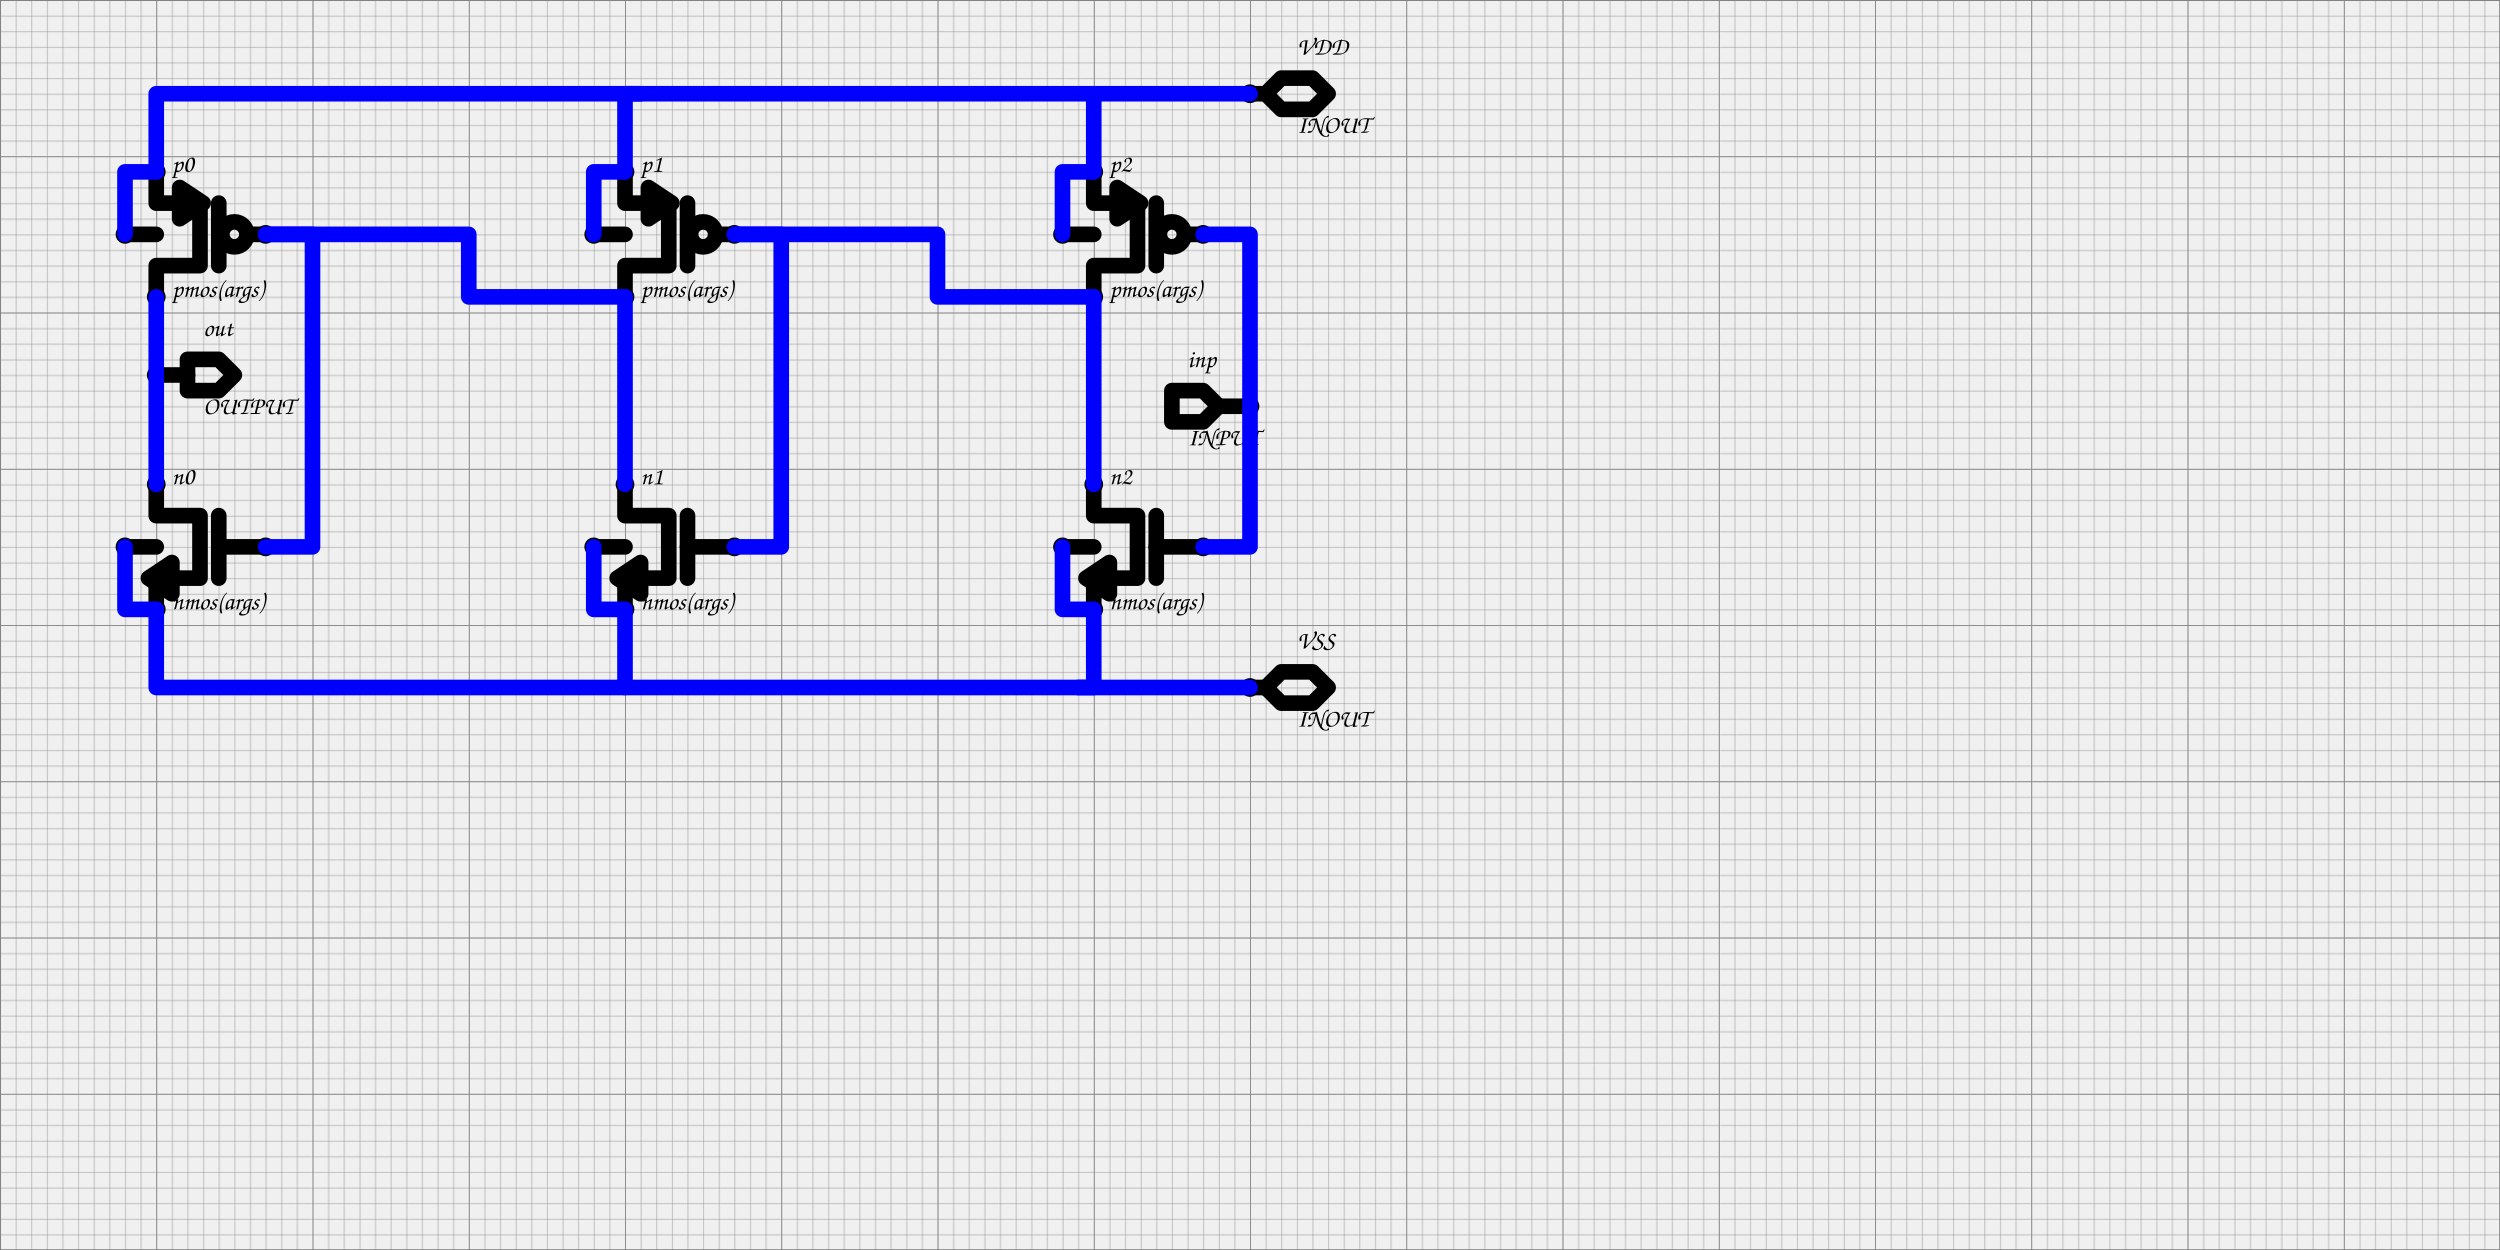
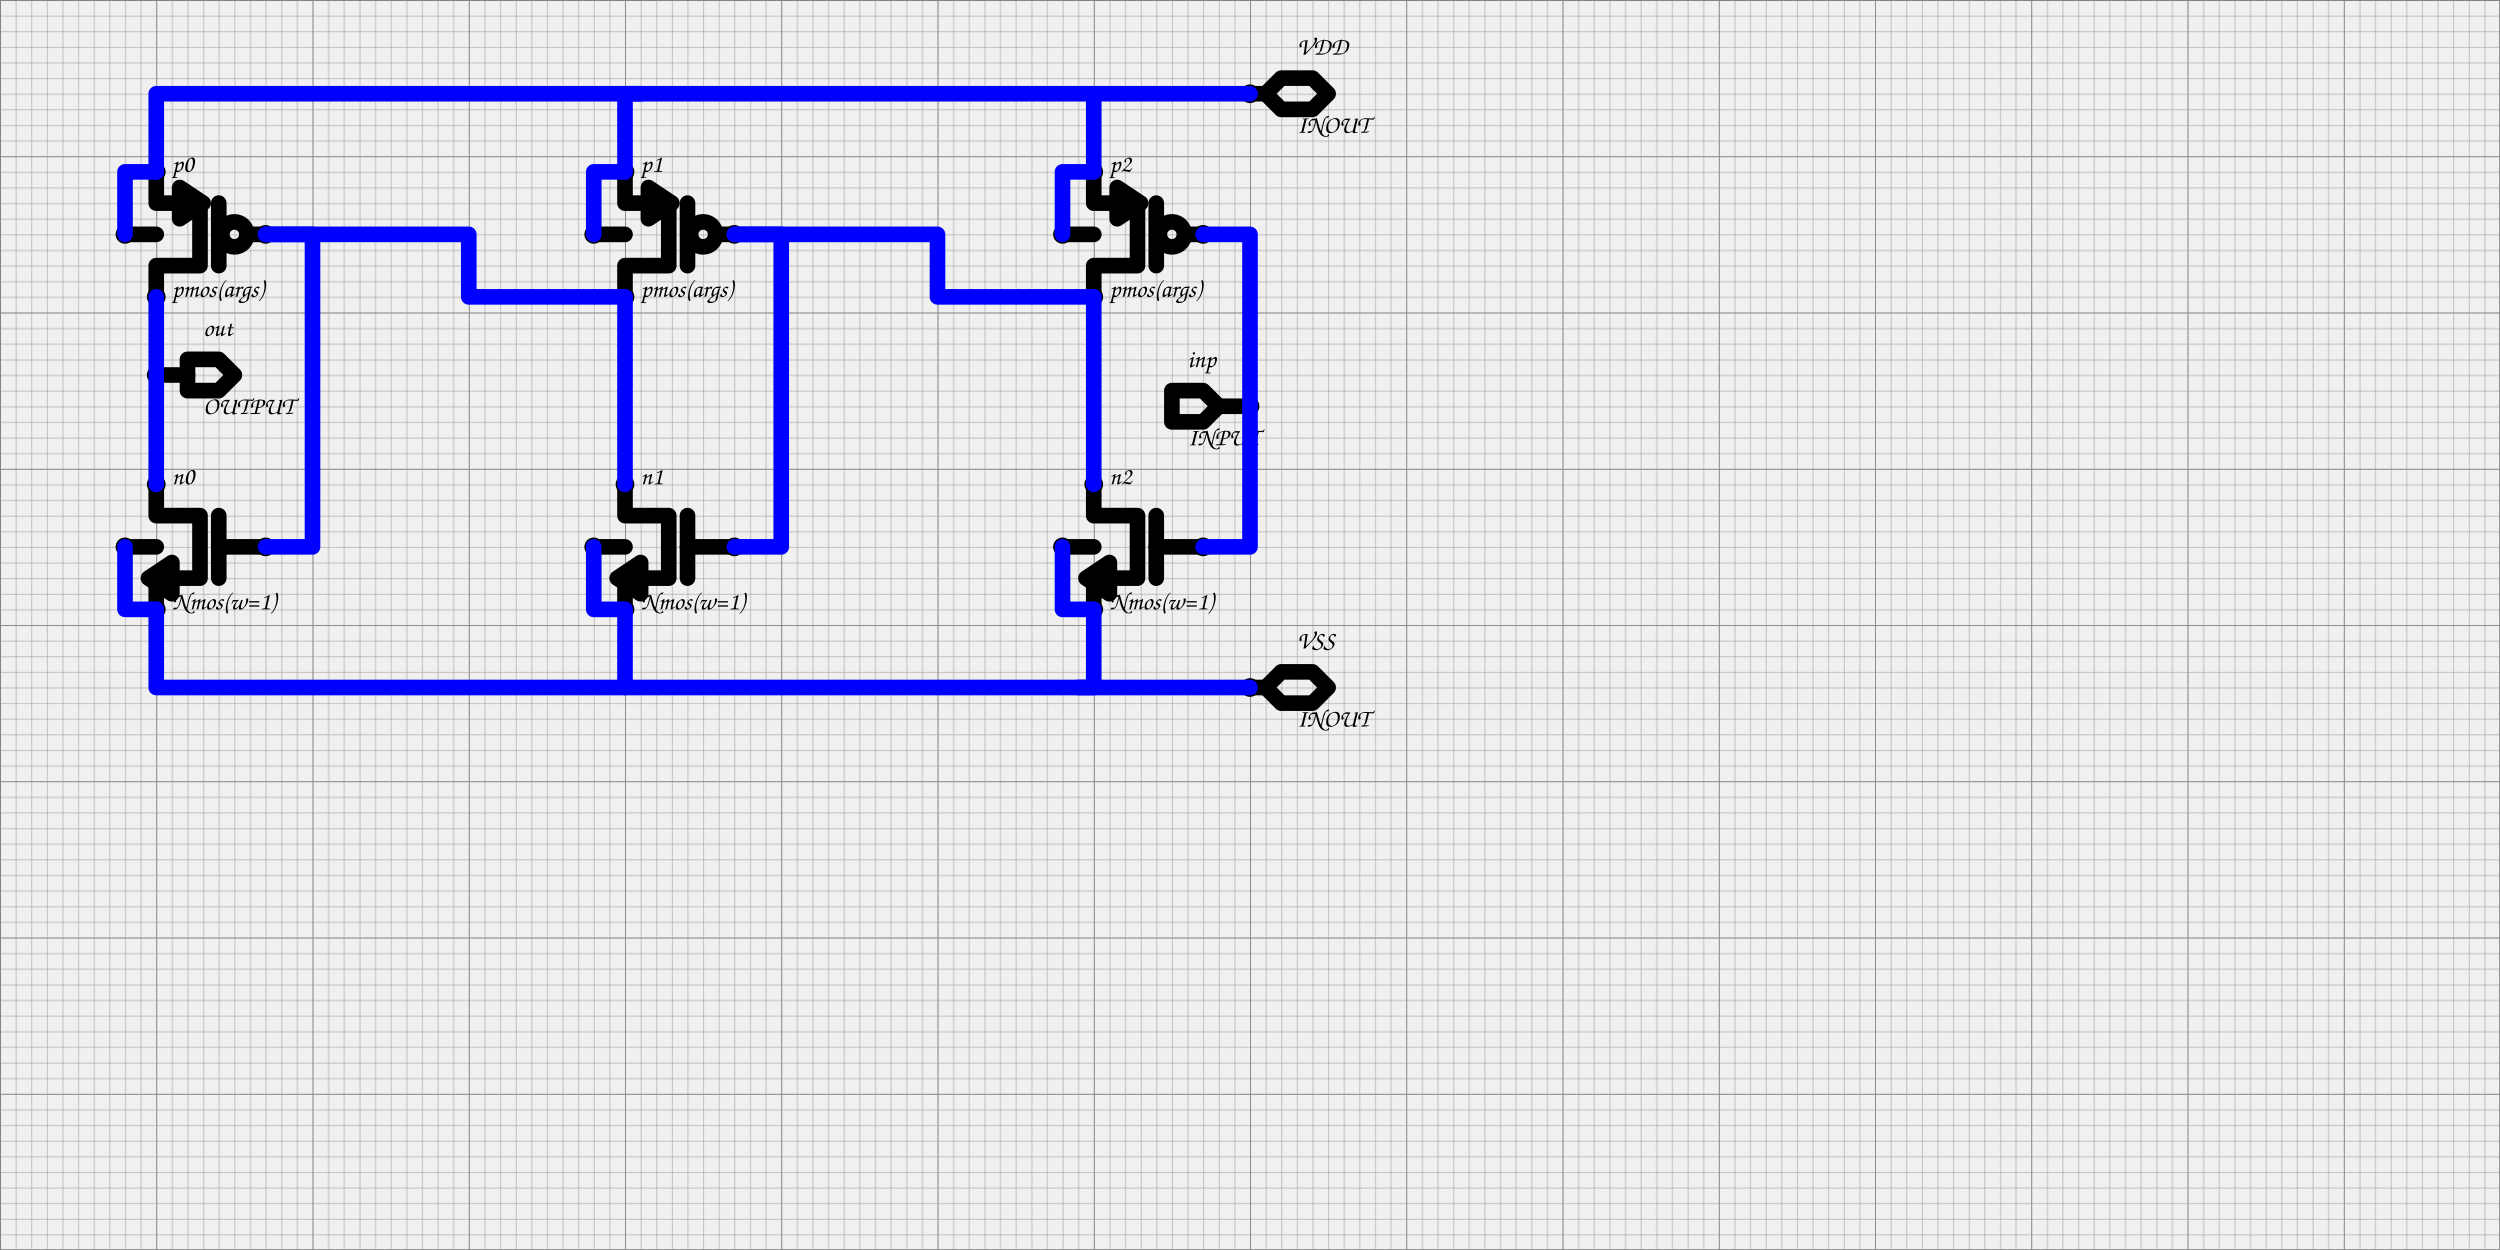
<svg xmlns="http://www.w3.org/2000/svg" width="1600" height="800">
  <defs>
    <pattern id="smallGrid" width="10" height="10" patternUnits="userSpaceOnUse">
      <path d="M 10 0 L 0 0 0 10" fill="none" stroke="gray" stroke-width="0.5" />
    </pattern>
    <pattern id="grid" width="100" height="100" patternUnits="userSpaceOnUse">
      <rect width="100" height="100" fill="url(#smallGrid)" />
      <path d="M 100 0 L 0 0 0 100" fill="none" stroke="gray" stroke-width="1" />
    </pattern>
  </defs>
  <rect id="hdl21-schematic-grid" width="100%" height="100%" fill="url(#grid)" stroke="gray" stroke-width="1" />
  <style>
/* Styling for Symbol and Wire Elements */
.hdl21-symbols {
  fill: none;
  stroke: black;
  stroke-opacity: 1;
  stroke-miterlimit: 0;
  stroke-linecap: round;
  stroke-linejoin: round;
  stroke-width: 10px;
  stroke-dashoffset: 0px;
}

.hdl21-instance-port {
  fill: white;
  stroke: black;
  stroke-opacity: 1;
  stroke-miterlimit: 0;
  stroke-linecap: round;
  stroke-linejoin: round;
  stroke-width: 4px;
  stroke-dashoffset: 0px;
}

.hdl21-dot {
  fill: purple;
  stroke: purple;
  stroke-opacity: 1;
  stroke-miterlimit: 0;
  stroke-linecap: round;
  stroke-linejoin: round;
  stroke-width: 4px;
  stroke-dashoffset: 0px;
}

.hdl21-wire {
  fill: none;
  stroke: blue;
  stroke-opacity: 1;
  stroke-miterlimit: 0;
  stroke-linecap: round;
  stroke-linejoin: round;
  stroke-width: 10px;
  stroke-dashoffset: 0px;
}

/* Styling for Text Labels */
.hdl21-labels,
.hdl21-instance-name,
.hdl21-instance-of,
.hdl21-wire-name {
  fill: black;
  font-family: comic sans ms;
  /* We know, it's just too funny */
  font-size: 16px;
}
</style>
  <g class="hdl21-instance" transform="matrix(1 0 0 1 100 110)">
    <g class="hdl21::primitives::pmos">
      <path d="M 0 0 L 0 20 L 28 20 L 28 60 L 0 60 L 0 80" class="hdl21-symbols" />
      <path d="M 40 20 L 40 60" class="hdl21-symbols" />
      <path d="M 30 20 L 15 10 L 15 30 Z" class="hdl21-symbols" />
      <path d="M 0 40 L -20 40" class="hdl21-symbols" />
      <path d="M 70 40 L 60 40" class="hdl21-symbols" />
      <circle cx="50" cy="40" r="8" fill="white" class="hdl21-symbols" />
      <circle cx="0" cy="0" r="4" class="hdl21-instance-port" />
      <circle cx="-20" cy="40" r="4" class="hdl21-instance-port" />
      <circle cx="70" cy="40" r="4" class="hdl21-instance-port" />
      <circle cx="0" cy="80" r="4" class="hdl21-instance-port" />
    </g>
    <text x="10" y="0" class="hdl21-instance-name">p0</text>
    <text x="10" y="80" class="hdl21-instance-of">pmos(args)</text>
  </g>
  <g class="hdl21-instance" transform="matrix(1 0 0 1 100 310)">
    <g class="hdl21::primitives::nmos">
      <path d="M 0 0 L 0 20 L 28 20 L 28 60 L 0 60 L 0 80" class="hdl21-symbols" />
      <path d="M 40 20 L 40 60" class="hdl21-symbols" />
      <path d="M -5 60 L 10 50 L 10 70 Z" class="hdl21-symbols" />
      <path d="M 0 40 L -20 40" class="hdl21-symbols" />
      <path d="M 40 40 L 70 40" class="hdl21-symbols" />
      <circle cx="0" cy="0" r="4" class="hdl21-instance-port" />
      <circle cx="-20" cy="40" r="4" class="hdl21-instance-port" />
      <circle cx="70" cy="40" r="4" class="hdl21-instance-port" />
      <circle cx="0" cy="80" r="4" class="hdl21-instance-port" />
    </g>
    <text x="10" y="0" class="hdl21-instance-name">n0</text>
-     <text x="10" y="80" class="hdl21-instance-of">nmos(args)</text>
+     <text x="10" y="80" class="hdl21-instance-of">Nmos(w=1)</text>
  </g>
  <g class="hdl21-instance" transform="matrix(1 0 0 1 400 310)">
    <g class="hdl21::primitives::nmos">
      <path d="M 0 0 L 0 20 L 28 20 L 28 60 L 0 60 L 0 80" class="hdl21-symbols" />
      <path d="M 40 20 L 40 60" class="hdl21-symbols" />
      <path d="M -5 60 L 10 50 L 10 70 Z" class="hdl21-symbols" />
      <path d="M 0 40 L -20 40" class="hdl21-symbols" />
      <path d="M 40 40 L 70 40" class="hdl21-symbols" />
      <circle cx="0" cy="0" r="4" class="hdl21-instance-port" />
      <circle cx="-20" cy="40" r="4" class="hdl21-instance-port" />
      <circle cx="70" cy="40" r="4" class="hdl21-instance-port" />
      <circle cx="0" cy="80" r="4" class="hdl21-instance-port" />
    </g>
    <text x="10" y="0" class="hdl21-instance-name">n1</text>
-     <text x="10" y="80" class="hdl21-instance-of">nmos(args)</text>
+     <text x="10" y="80" class="hdl21-instance-of">Nmos(w=1)</text>
  </g>
  <g class="hdl21-instance" transform="matrix(1 0 0 1 400 110)">
    <g class="hdl21::primitives::pmos">
      <path d="M 0 0 L 0 20 L 28 20 L 28 60 L 0 60 L 0 80" class="hdl21-symbols" />
      <path d="M 40 20 L 40 60" class="hdl21-symbols" />
      <path d="M 30 20 L 15 10 L 15 30 Z" class="hdl21-symbols" />
      <path d="M 0 40 L -20 40" class="hdl21-symbols" />
      <path d="M 70 40 L 60 40" class="hdl21-symbols" />
      <circle cx="50" cy="40" r="8" fill="white" class="hdl21-symbols" />
      <circle cx="0" cy="0" r="4" class="hdl21-instance-port" />
      <circle cx="-20" cy="40" r="4" class="hdl21-instance-port" />
      <circle cx="70" cy="40" r="4" class="hdl21-instance-port" />
      <circle cx="0" cy="80" r="4" class="hdl21-instance-port" />
    </g>
    <text x="10" y="0" class="hdl21-instance-name">p1</text>
    <text x="10" y="80" class="hdl21-instance-of">pmos(args)</text>
  </g>
  <g class="hdl21-instance" transform="matrix(1 0 0 1 700 110)">
    <g class="hdl21::primitives::pmos">
      <path d="M 0 0 L 0 20 L 28 20 L 28 60 L 0 60 L 0 80" class="hdl21-symbols" />
      <path d="M 40 20 L 40 60" class="hdl21-symbols" />
      <path d="M 30 20 L 15 10 L 15 30 Z" class="hdl21-symbols" />
      <path d="M 0 40 L -20 40" class="hdl21-symbols" />
      <path d="M 70 40 L 60 40" class="hdl21-symbols" />
      <circle cx="50" cy="40" r="8" fill="white" class="hdl21-symbols" />
      <circle cx="0" cy="0" r="4" class="hdl21-instance-port" />
      <circle cx="-20" cy="40" r="4" class="hdl21-instance-port" />
      <circle cx="70" cy="40" r="4" class="hdl21-instance-port" />
      <circle cx="0" cy="80" r="4" class="hdl21-instance-port" />
    </g>
    <text x="10" y="0" class="hdl21-instance-name">p2</text>
    <text x="10" y="80" class="hdl21-instance-of">pmos(args)</text>
  </g>
  <g class="hdl21-instance" transform="matrix(1 0 0 1 700 310)">
    <g class="hdl21::primitives::nmos">
      <path d="M 0 0 L 0 20 L 28 20 L 28 60 L 0 60 L 0 80" class="hdl21-symbols" />
      <path d="M 40 20 L 40 60" class="hdl21-symbols" />
      <path d="M -5 60 L 10 50 L 10 70 Z" class="hdl21-symbols" />
      <path d="M 0 40 L -20 40" class="hdl21-symbols" />
      <path d="M 40 40 L 70 40" class="hdl21-symbols" />
      <circle cx="0" cy="0" r="4" class="hdl21-instance-port" />
      <circle cx="-20" cy="40" r="4" class="hdl21-instance-port" />
      <circle cx="70" cy="40" r="4" class="hdl21-instance-port" />
      <circle cx="0" cy="80" r="4" class="hdl21-instance-port" />
    </g>
    <text x="10" y="0" class="hdl21-instance-name">n2</text>
-     <text x="10" y="80" class="hdl21-instance-of">nmos(args)</text>
+     <text x="10" y="80" class="hdl21-instance-of">Nmos(w=1)</text>
  </g>
  <g class="hdl21-instance" transform="matrix(1 0 0 1 750 250)">
    <g class="hdl21::primitives::input">
      <path d="M 0 0 L 0 20 L 20 20 L 30 10 L 20 0 Z" class="hdl21-symbols" />
      <path d="M 30 10 L 50 10" class="hdl21-symbols" />
      <circle cx="50" cy="10" r="4" class="hdl21-instance-port" />
    </g>
    <text x="10" y="-15" class="hdl21-instance-name">inp</text>
    <text x="10" y="35" class="hdl21-instance-of">INPUT</text>
  </g>
  <g class="hdl21-instance" transform="matrix(1 0 0 1 120 230)">
    <g class="hdl21::primitives::output">
      <path d="M 0 0 L 0 20 L 20 20 L 30 10 L 20 0 Z" class="hdl21-symbols" />
      <path d="M -20 10 L 0 10" class="hdl21-symbols" />
      <circle cx="-20" cy="10" r="4" class="hdl21-instance-port" />
    </g>
    <text x="10" y="-15" class="hdl21-instance-name">out</text>
    <text x="10" y="35" class="hdl21-instance-of">OUTPUT</text>
  </g>
  <g class="hdl21-instance" transform="matrix(1 0 0 1 820 50)">
    <g class="hdl21::primitives::inout">
      <path d="M 0 0 L -10 10 L 0 20 L 20 20 L 30 10 L 20 0 Z" class="hdl21-symbols" />
      <path d="M -20 10 L -10 10" class="hdl21-symbols" />
      <circle cx="-20" cy="10" r="4" class="hdl21-instance-port" />
    </g>
    <text x="10" y="-15" class="hdl21-instance-name">VDD</text>
    <text x="10" y="35" class="hdl21-instance-of">INOUT</text>
  </g>
  <g class="hdl21-instance" transform="matrix(1 0 0 1 820 430)">
    <g class="hdl21::primitives::inout">
      <path d="M 0 0 L -10 10 L 0 20 L 20 20 L 30 10 L 20 0 Z" class="hdl21-symbols" />
      <path d="M -20 10 L -10 10" class="hdl21-symbols" />
      <circle cx="-20" cy="10" r="4" class="hdl21-instance-port" />
    </g>
    <text x="10" y="-15" class="hdl21-instance-name">VSS</text>
    <text x="10" y="35" class="hdl21-instance-of">INOUT</text>
  </g>
  <g class="hdl21-wire">
    <path class="hdl21-wire" d="M 100 310 L 100 190" />
    <text visibility="hidden" class="hdl21-wire-name">FIXME</text>
  </g>
  <g class="hdl21-wire">
    <path class="hdl21-wire" d="M 400 190 L 400 310 L 400 310" />
    <text visibility="hidden" class="hdl21-wire-name">FIXME</text>
  </g>
  <g class="hdl21-wire">
    <path class="hdl21-wire" d="M 700 190 L 700 310 L 700 310" />
    <text visibility="hidden" class="hdl21-wire-name">FIXME</text>
  </g>
  <g class="hdl21-wire">
    <path class="hdl21-wire" d="M 680 350 L 680 390 L 700 390 L 700 390" />
    <text visibility="hidden" class="hdl21-wire-name">FIXME</text>
  </g>
  <g class="hdl21-wire">
    <path class="hdl21-wire" d="M 380 350 L 380 390 L 400 390 L 400 390" />
    <text visibility="hidden" class="hdl21-wire-name">FIXME</text>
  </g>
  <g class="hdl21-wire">
    <path class="hdl21-wire" d="M 80 350 L 80 390 L 100 390 L 100 390" />
    <text visibility="hidden" class="hdl21-wire-name">FIXME</text>
  </g>
  <g class="hdl21-wire">
    <path class="hdl21-wire" d="M 680 150 L 680 110 L 700 110 L 700 110" />
    <text visibility="hidden" class="hdl21-wire-name">FIXME</text>
  </g>
  <g class="hdl21-wire">
    <path class="hdl21-wire" d="M 380 150 L 380 110 L 400 110 L 400 110" />
    <text visibility="hidden" class="hdl21-wire-name">FIXME</text>
  </g>
  <g class="hdl21-wire">
    <path class="hdl21-wire" d="M 80 150 L 80 110 L 100 110 L 100 110" />
    <text visibility="hidden" class="hdl21-wire-name">FIXME</text>
  </g>
  <g class="hdl21-wire">
    <path class="hdl21-wire" d="M 170 150 L 200 150 L 200 350 L 190 350 L 170 350 L 170 350" />
    <text visibility="hidden" class="hdl21-wire-name">FIXME</text>
  </g>
  <g class="hdl21-wire">
    <path class="hdl21-wire" d="M 470 150 L 500 150 L 500 350 L 470 350 L 470 350" />
    <text visibility="hidden" class="hdl21-wire-name">FIXME</text>
  </g>
  <g class="hdl21-wire">
    <path class="hdl21-wire" d="M 770 150 L 800 150 L 800 350 L 770 350 L 770 350" />
    <text visibility="hidden" class="hdl21-wire-name">FIXME</text>
  </g>
  <g class="hdl21-wire">
    <path class="hdl21-wire" d="M 100 110 L 100 60 L 120 60 L 800 60 L 800 60" />
    <text visibility="hidden" class="hdl21-wire-name">FIXME</text>
  </g>
  <g class="hdl21-wire">
    <path class="hdl21-wire" d="M 700 110 L 700 60 L 700 60" />
    <text visibility="hidden" class="hdl21-wire-name">FIXME</text>
  </g>
  <g class="hdl21-wire">
    <path class="hdl21-wire" d="M 400 110 L 400 60 L 410 60 L 410 60" />
    <text visibility="hidden" class="hdl21-wire-name">FIXME</text>
  </g>
  <g class="hdl21-wire">
    <path class="hdl21-wire" d="M 100 390 L 100 440 L 800 440 L 800 440" />
    <text visibility="hidden" class="hdl21-wire-name">FIXME</text>
  </g>
  <g class="hdl21-wire">
    <path class="hdl21-wire" d="M 700 390 L 700 440 L 690 440 L 690 440" />
    <text visibility="hidden" class="hdl21-wire-name">FIXME</text>
  </g>
  <g class="hdl21-wire">
    <path class="hdl21-wire" d="M 400 390 L 400 440 L 400 440" />
    <text visibility="hidden" class="hdl21-wire-name">FIXME</text>
  </g>
  <g class="hdl21-wire">
    <path class="hdl21-wire" d="M 170 150 L 300 150 L 300 190 L 400 190 L 400 190" />
    <text visibility="hidden" class="hdl21-wire-name">FIXME</text>
  </g>
  <g class="hdl21-wire">
    <path class="hdl21-wire" d="M 470 150 L 600 150 L 600 190 L 700 190 L 700 190" />
    <text visibility="hidden" class="hdl21-wire-name">FIXME</text>
  </g>
</svg>
